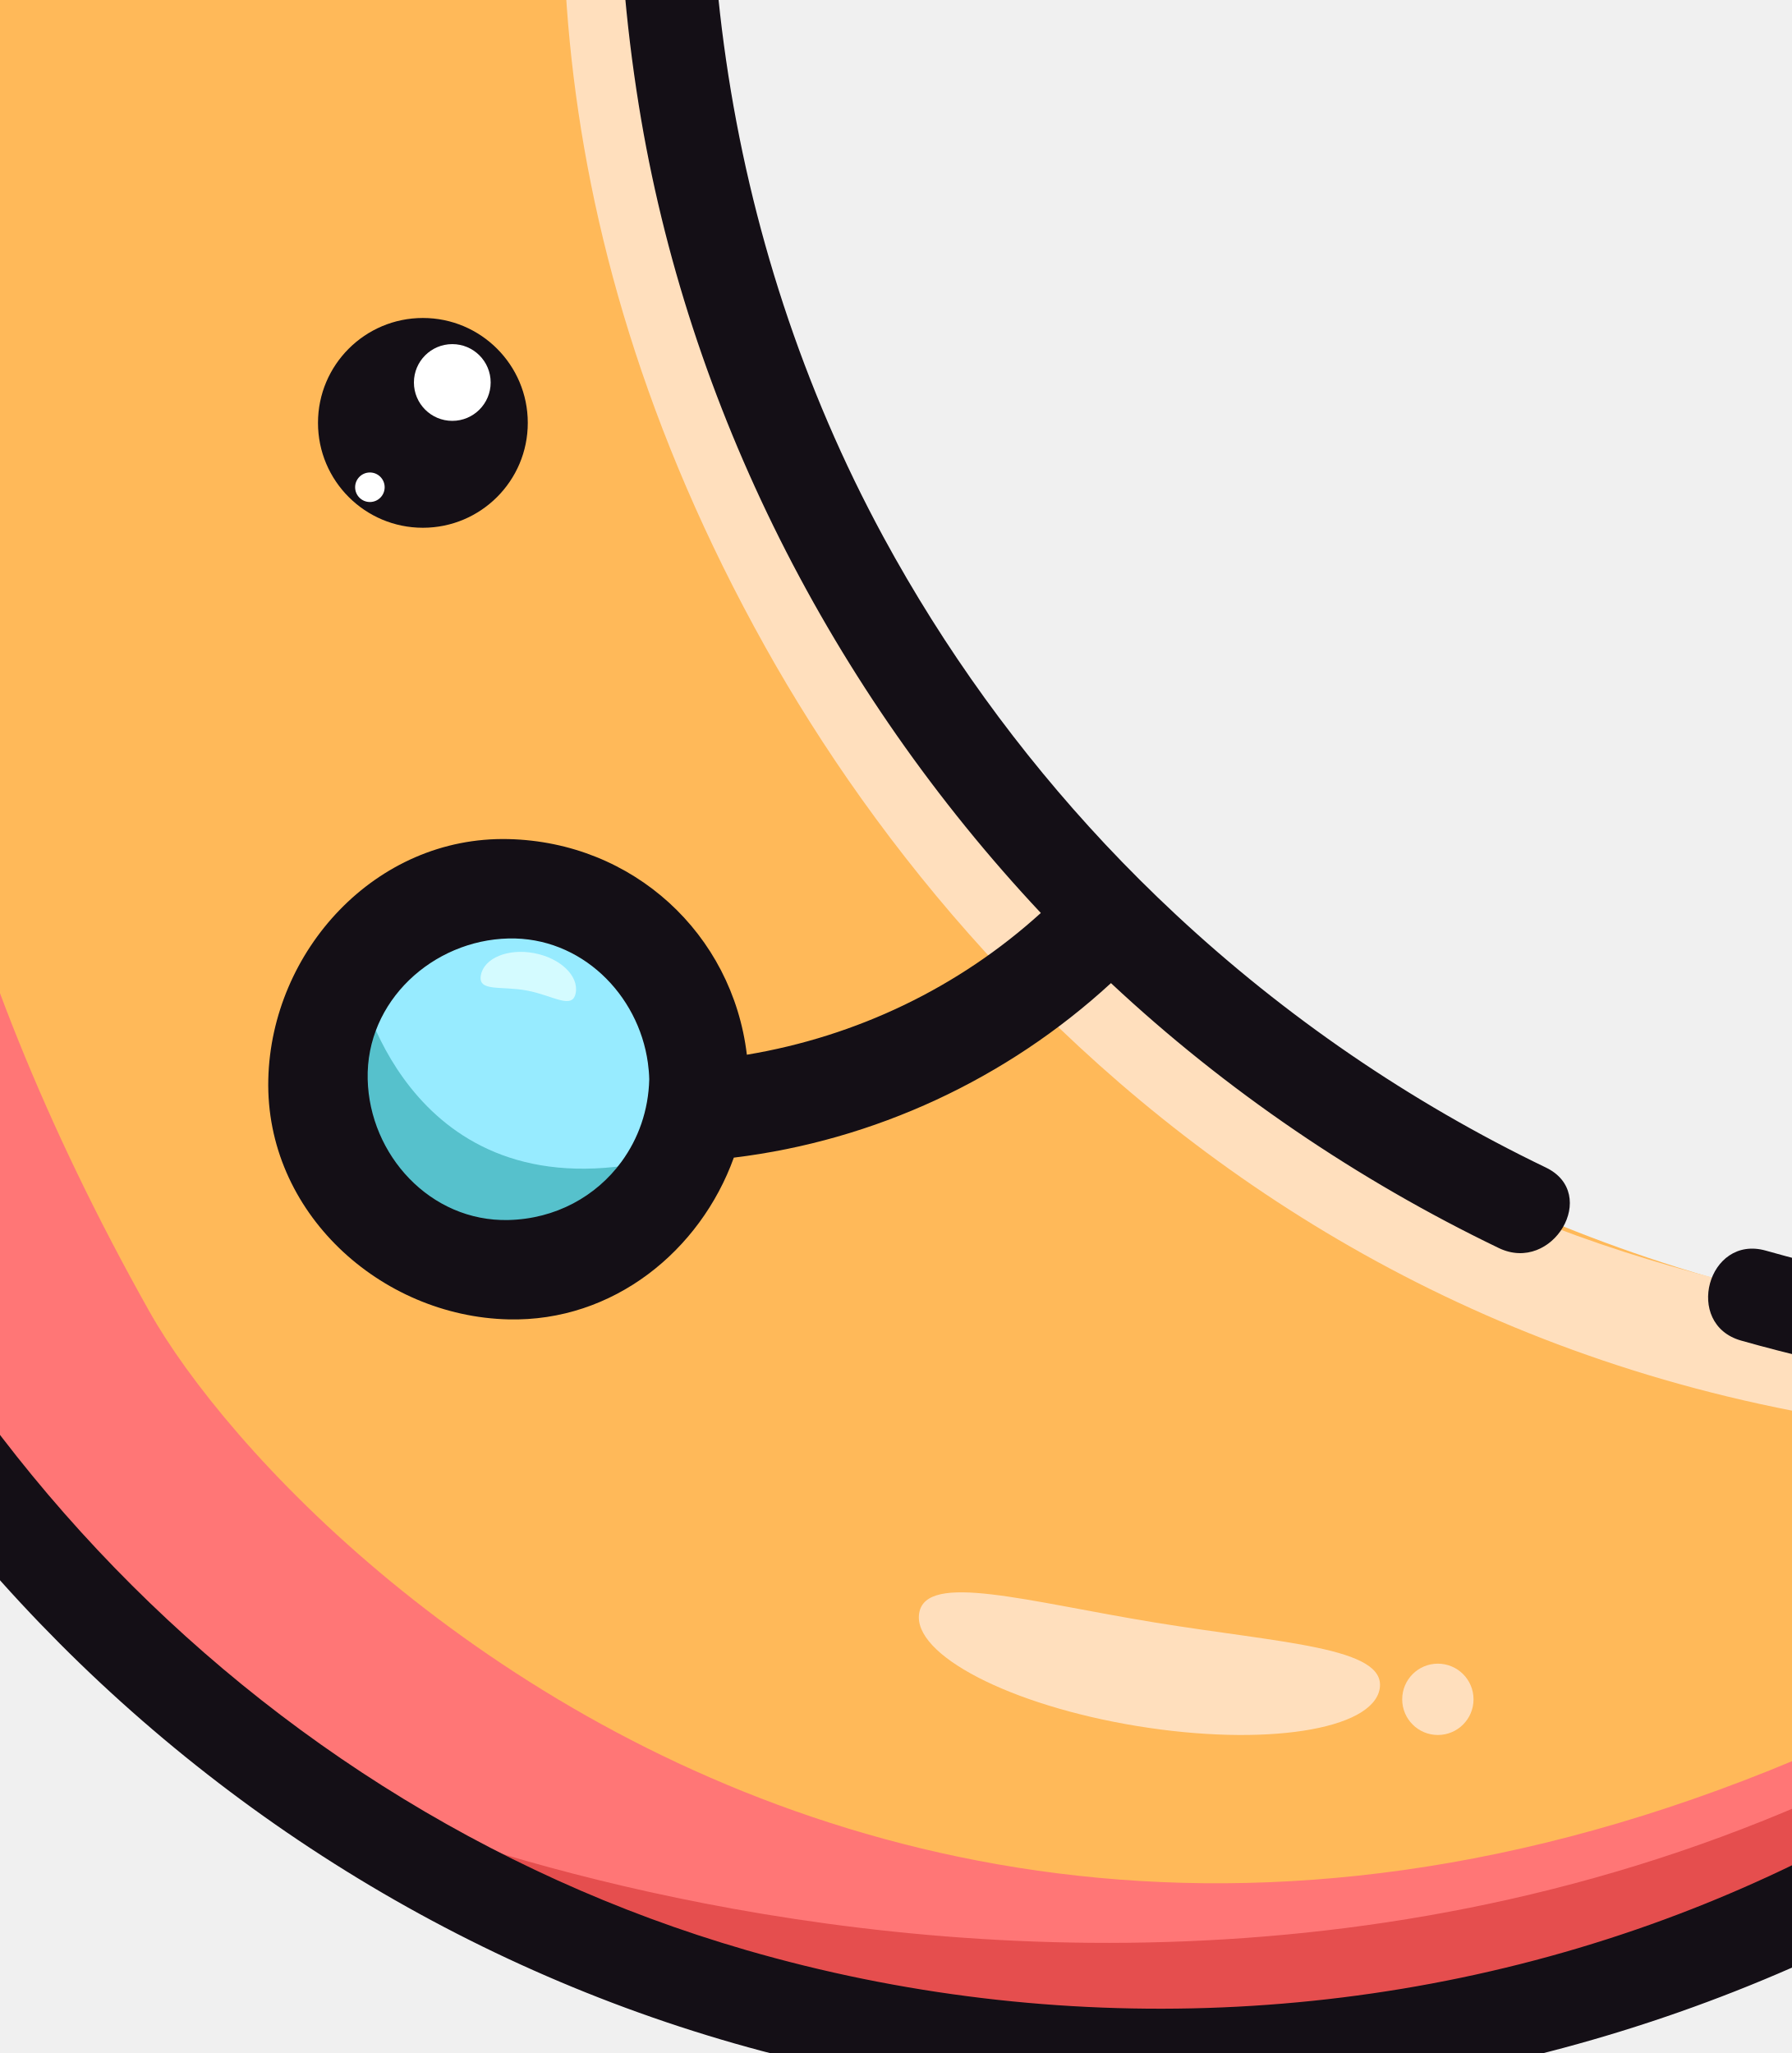
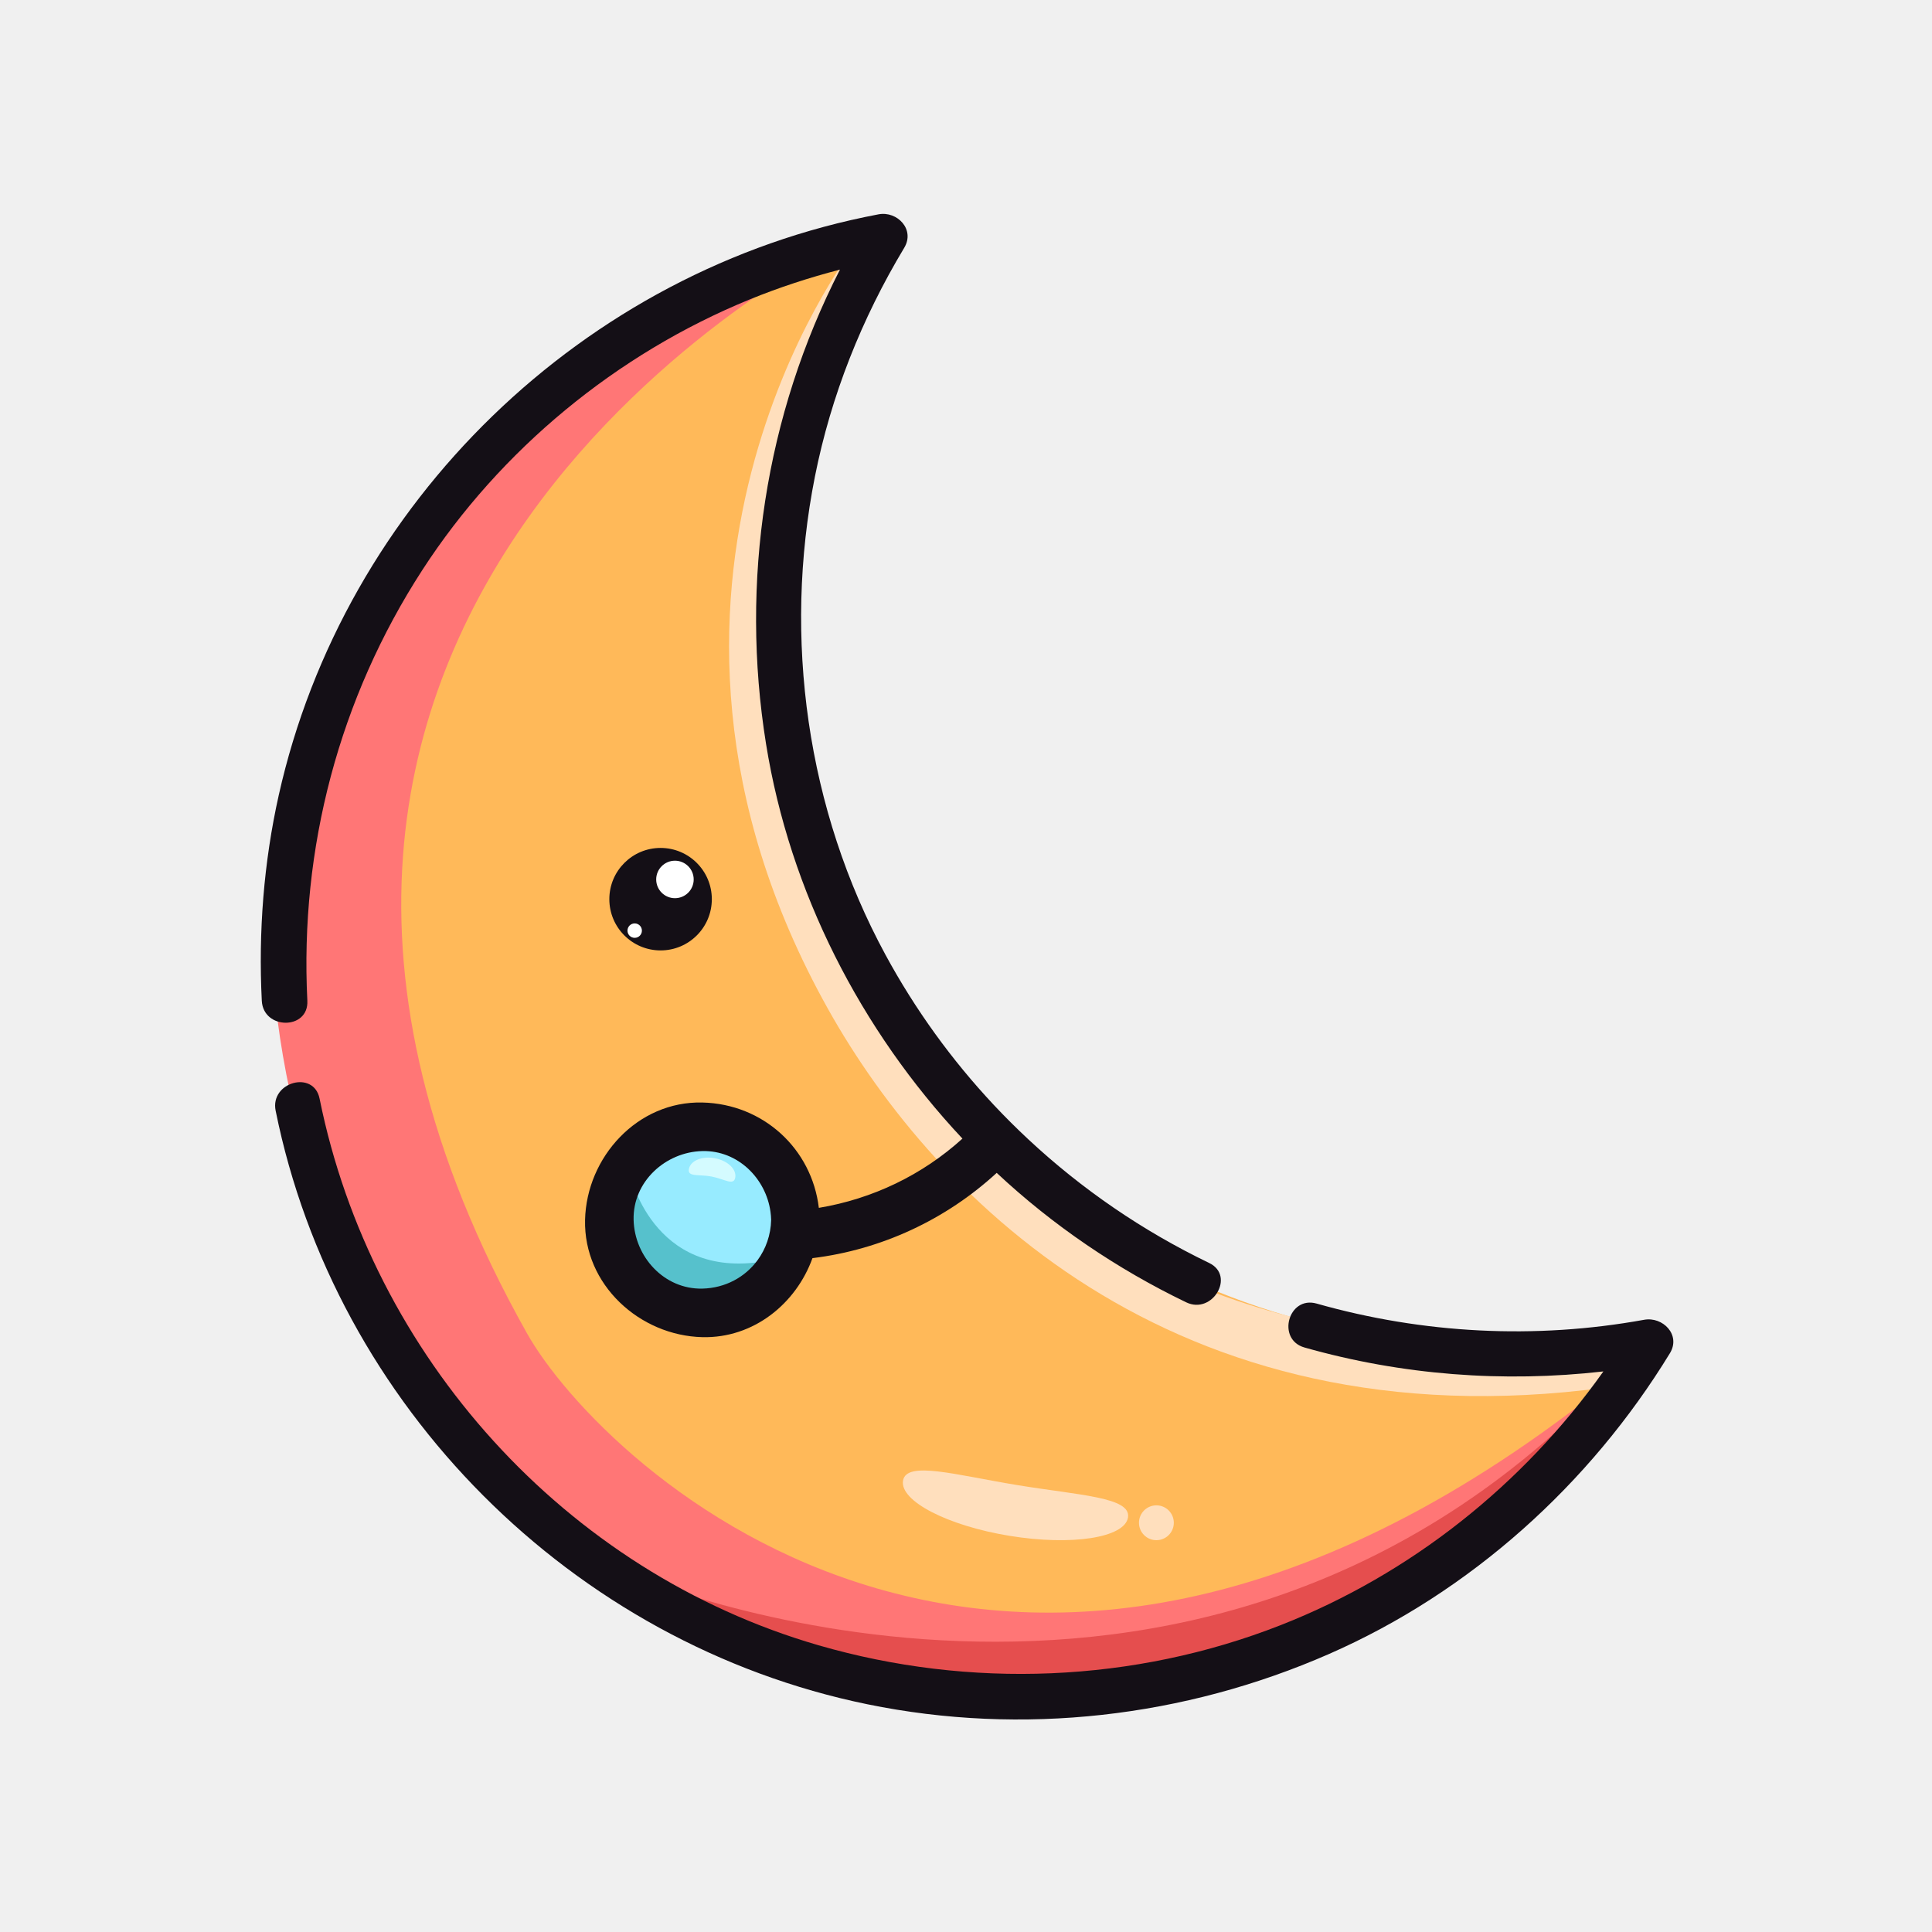
- <svg xmlns="http://www.w3.org/2000/svg" version="1.1" viewBox="896.42 353.71 270.41 309.9">
+ <svg xmlns="http://www.w3.org/2000/svg" version="1.1" viewBox="756.14 139.71 596.96 596.96" width="320" height="320">
  <g>
    <path fill="#FFB959" d="M1027.947,215.799c0,0-86.667,150.273,27,262.94c0,0,44.334,84.666,203.667,79.333    c0,0-74.002,146.666-258.002,93.333c0,0-151.263-54-159.464-213C841.148,438.405,849.947,243.193,1027.947,215.799z" />
    <path fill="#FF7676" d="M1014.947,215.799c0,0-222.327,110.939-96,335.841c23.021,40.983,152.188,165.765,339.667,10.766    c0,0-116.726,184.214-314.196,58.107c0,0-89.402-44.578-103.27-171.843C841.148,448.67,832.612,272.859,1014.947,215.799z" />
    <circle fill="#97EBFF" cx="972.921" cy="516.405" r="28.503" />
    <path fill="#FFDFBD" d="M1019.135,217.32c0,0-79.853,104.074-7.188,234.078c33.255,59.495,110.075,137.33,246.667,116.12    l4.667-10.121c0,0-116.75,6.016-172.042-40.992c0,0-72.741-46.174-93.015-149.259c0,0-9.614-103.61,29.723-151.348    L1019.135,217.32z" />
    <path fill="#E54E4E" d="M950.615,626.057c0,0,171.996,74.44,300.331-57.446c0,0-50.999,96.112-168.999,92.779    C1081.947,661.389,991.284,672.723,950.615,626.057z" />
    <path fill="#56C1CC" d="M950.615,501.905c0,0,6.832,33.5,41.832,27.5c0,0-10.408,28.199-37.204,9.35    C955.243,538.755,936.783,522.905,950.615,501.905z" />
    <path fill="#FFDFBD" d="M1104.671,608.598c-1.026,6.268-17.418,8.801-36.614,5.659c-19.194-3.142-33.925-10.77-32.898-17.038    c1.026-6.268,16.265-1.755,35.46,1.388C1089.813,601.748,1105.696,602.329,1104.671,608.598z" />
    <circle fill="#FFDFBD" cx="1113.448" cy="610.223" r="5.383" />
    <path fill="#D4FBFF" d="M983.316,503.603c-0.486,2.577-3.389,0.378-7.341-0.368c-3.951-0.745-7.456,0.245-6.97-2.333    c0.486-2.577,4.084-4.063,8.036-3.317C980.994,498.33,983.803,501.024,983.316,503.603z" />
    <g>
      <circle fill="#140F16" cx="960.25" cy="417.542" r="15.833" />
      <path fill="#140F16" d="M851.106,448.932c-2.366-47.111,9.858-93.484,35.528-133.091c24.126-37.225,60.082-66.82,101.126-83.596     c9.083-3.713,18.425-6.765,27.92-9.227c-23.067,45.021-30.913,96.418-22.842,146.578c7.337,45.595,29.17,88.326,60.681,121.928     c-12.415,11.269-27.79,18.629-44.368,21.397c-2.187-18.269-17.166-32.103-35.985-32.55c-20.066-0.479-35.789,16.9-36.25,36.25     c-0.477,20.066,16.9,35.789,36.25,36.25c15.832,0.376,28.952-10.364,34.015-24.415c21.273-2.588,41.214-11.891,56.926-26.345     c17.313,16.2,37.211,29.72,58.542,39.993c8.139,3.92,15.282-8.217,7.105-12.154c-20.574-9.909-39.377-22.814-55.862-38.189     c-3.672-3.425-7.233-6.966-10.668-10.63c-13.013-13.883-24.284-29.445-33.474-46.386     c-24.308-44.809-31.733-97.896-21.809-147.796c4.974-25.005,14.468-48.851,27.593-70.674c3.403-5.658-2.149-11.437-7.948-10.34     c-91.084,17.224-165.115,89.053-185.319,179.484c-4.644,20.789-6.305,42.252-5.236,63.511     C837.483,457.965,851.563,458.009,851.106,448.932z M973.166,537.872c-11.813,0.281-20.979-9.857-21.25-21.25     c-0.281-11.814,9.857-20.979,21.25-21.25c10.952-0.261,19.621,8.435,21.045,18.78c0.112,0.814,0.186,1.639,0.205,2.47     c-0.112,4.711-1.653,8.984-4.193,12.456C986.393,534.312,980.27,537.703,973.166,537.872z" />
      <path fill="#140F16" d="M1264.167,547.502c-33.67,6.116-68.314,4.323-101.218-5.009c-8.751-2.482-12.461,11.102-3.742,13.574     c30.101,8.537,61.415,10.906,92.355,7.396c-24.842,35.034-59.568,62.634-99.688,78.382     c-45.402,17.822-96.082,19.783-142.854,6.221c-78.275-22.696-138.078-89.347-154.136-168.906     c-1.795-8.895-15.363-5.12-13.574,3.742c18.421,91.264,91.661,164.707,182.863,183.406c47.912,9.823,97.896,4.056,142.603-15.533     c43.632-19.118,80.569-52.384,105.339-92.934C1275.584,552.164,1269.921,546.457,1264.167,547.502z" />
    </g>
    <g>
      <circle fill="#FFFFFF" cx="964.688" cy="411.447" r="5.792" />
      <circle fill="#FFFFFF" cx="952.251" cy="427.26" r="2.229" />
    </g>
  </g>
</svg>
